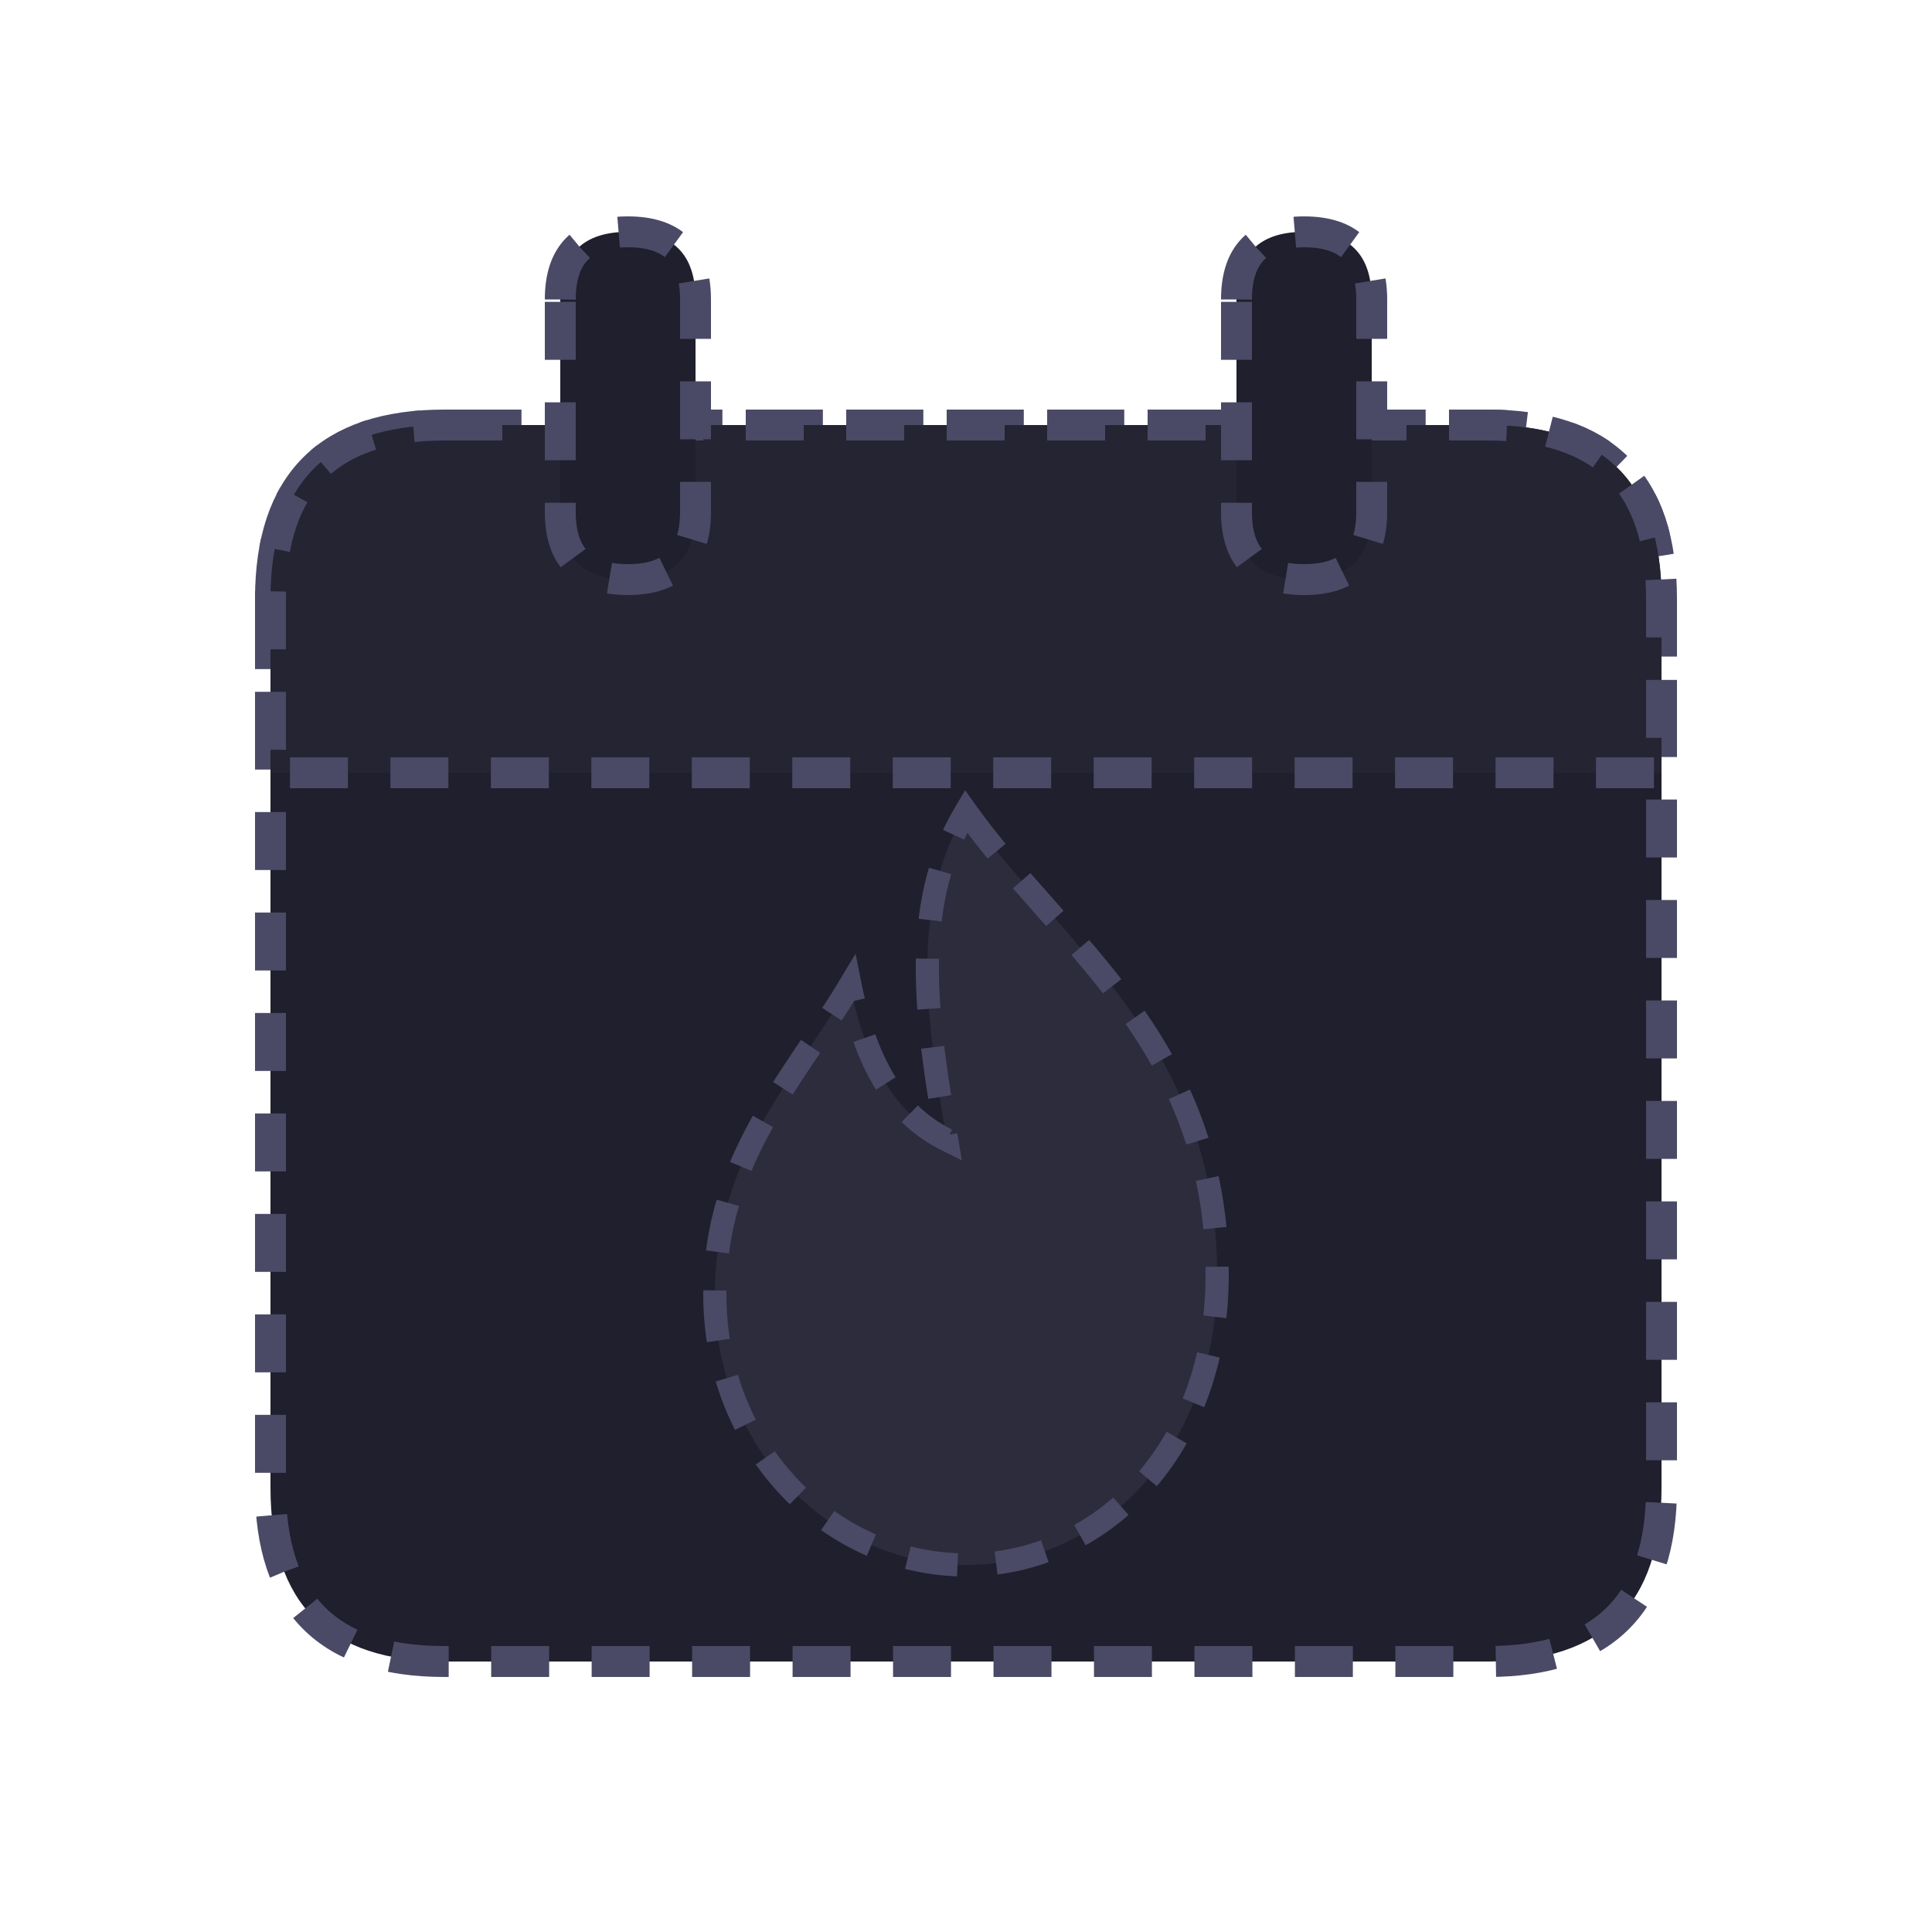
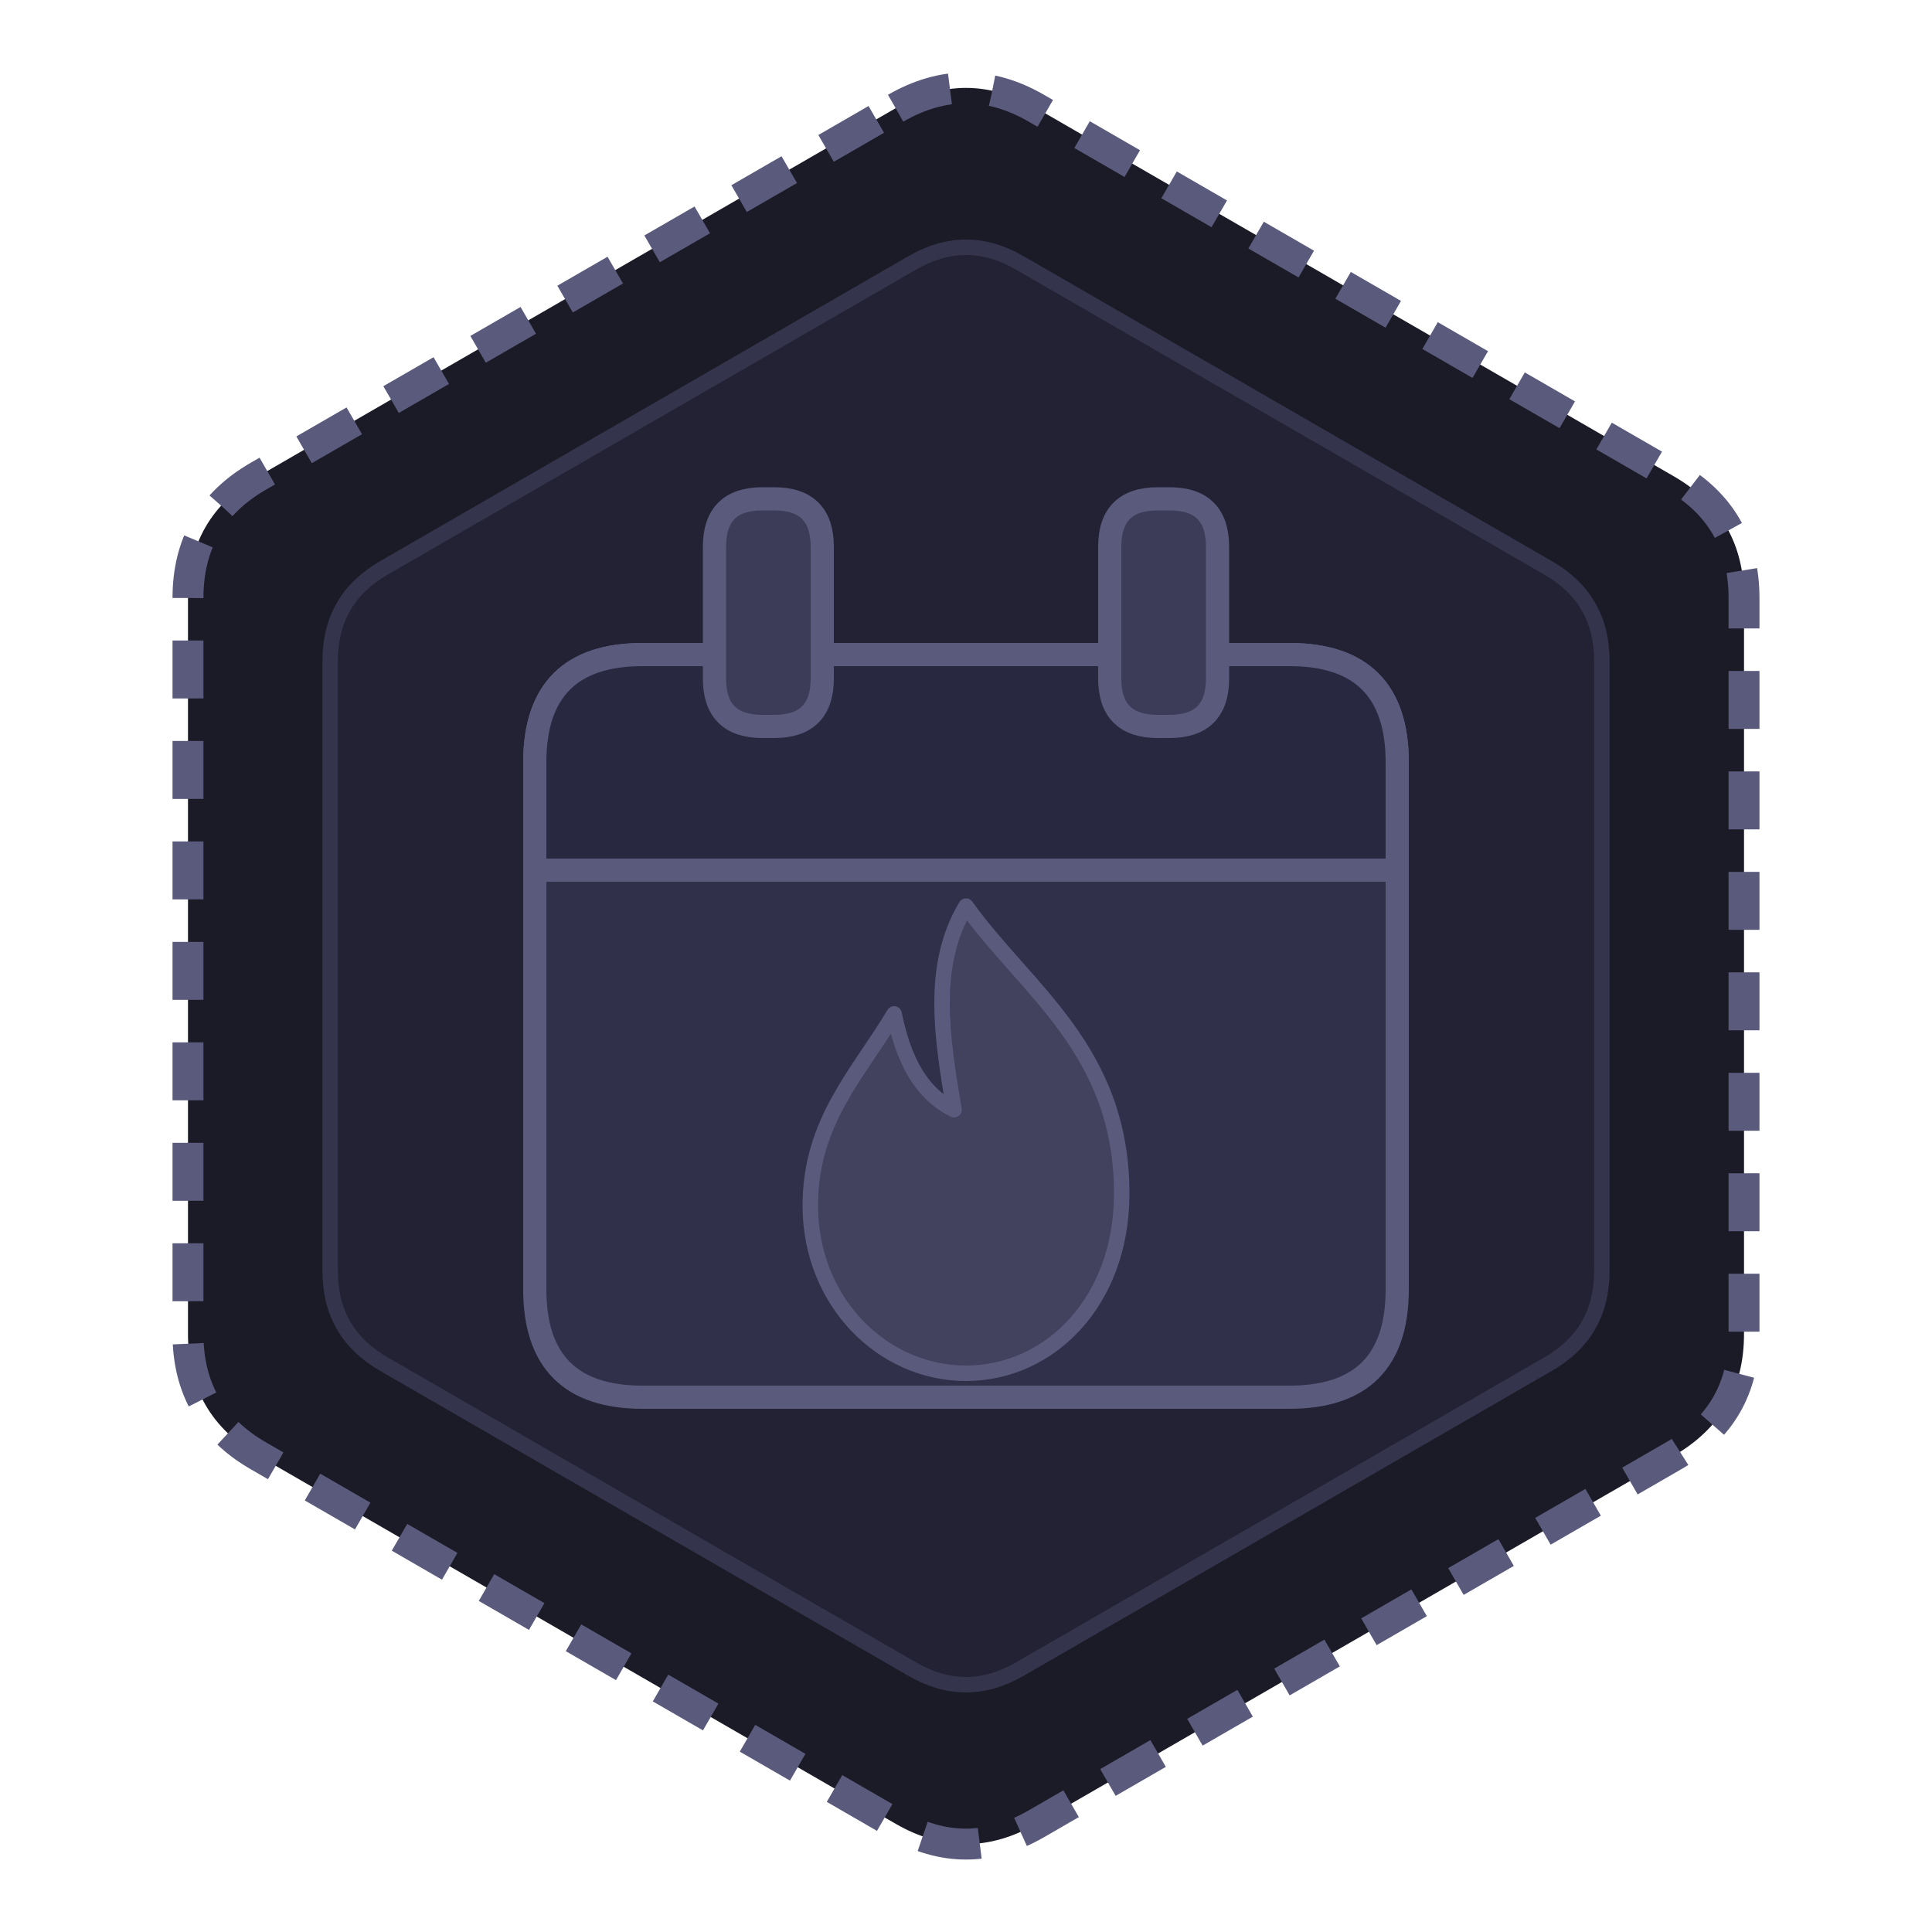
<svg xmlns="http://www.w3.org/2000/svg" width="120" height="120" viewBox="0 0 100 100">
-   <path d="M14,31Q14,22 23,22L77,22Q86,22 86,31L86,77Q86,86 77,86L23,86Q14,86 14,77Z" fill="#1f1f2d" stroke="#4a4a66" stroke-width="1.6" stroke-dasharray="3 2.2" stroke-linejoin="round" />
-   <path d="M23,22L77,22Q86,22 86,31L86,40L14,40L14,31Q14,22 23,22Z" fill="#242433" stroke="#4a4a66" stroke-width="1.6" stroke-dasharray="3 2.2" stroke-linejoin="round" />
-   <path d="M29,15.5Q29,12 32.5,12L32.5,12Q36,12 36,15.5L36,26.5Q36,30 32.5,30L32.5,30Q29,30 29,26.5Z" fill="#1f1f2d" stroke="#4a4a66" stroke-width="1.6" stroke-dasharray="3 2.2" stroke-linejoin="round" />
-   <path d="M64,15.5Q64,12 67.5,12L67.5,12Q71,12 71,15.5L71,26.5Q71,30 67.5,30L67.5,30Q64,30 64,26.5Z" fill="#1f1f2d" stroke="#4a4a66" stroke-width="1.6" stroke-dasharray="3 2.2" stroke-linejoin="round" />
-   <path d="M50,42C55,49 63,54 63,66C63,75 57,81 50,81C43,81 37,75 37,67C37,60 41,56 44,51C45,56 47,58 49,59C48,53 47,47 50,42Z" fill="#2c2c3d" stroke="#4a4a66" stroke-width="1.2" stroke-dasharray="2.6 2" />
+   <path d="M46.36,5.6Q50,3.5 53.64,5.6L86.63,24.65Q90.27,26.75 90.27,30.95L90.27,69.05Q90.27,73.25 86.63,75.35L53.64,94.4Q50,96.5 46.36,94.4L13.37,75.35Q9.73,73.25 9.73,69.05L9.73,30.95Q9.73,26.75 13.37,24.65Z" fill="#1b1b27" stroke="#5a5a7c" stroke-width="1.6" stroke-dasharray="3 2.2" stroke-linejoin="round" />
+   <path d="M47.23,13.6Q50,12 52.77,13.6L80.14,29.4Q82.91,31 82.91,34.2L82.91,65.8Q82.91,69 80.14,70.6L52.77,86.4Q50,88 47.23,86.4L19.86,70.6Q17.09,69 17.09,65.8L17.09,34.2Q17.09,31 19.86,29.4Z" fill="#222234" stroke="#34344c" stroke-width="0.8" stroke-linejoin="round" />
+   <path d="M27.68,39.46Q27.68,33.88 33.26,33.88L66.74,33.88Q72.32,33.88 72.32,39.46L72.32,66.74Q72.32,72.32 66.74,72.32L33.26,72.32Q27.68,72.32 27.68,66.74Z" fill="#30304a" stroke="#5a5a7c" stroke-width="1.2" stroke-linejoin="round" />
+   <path d="M33.26,33.88L66.74,33.88Q72.32,33.88 72.32,39.46L72.32,45.04L27.68,45.04L27.68,39.46Q27.68,33.88 33.26,33.88Z" fill="#282840" stroke="#5a5a7c" stroke-width="1.2" stroke-linejoin="round" />
+   <path d="M36.98,28.3Q36.98,25.82 39.46,25.82L40.08,25.82Q42.56,25.82 42.56,28.3L42.56,35.12Q42.56,37.6 40.08,37.6L39.46,37.6Q36.98,37.6 36.98,35.12Z" fill="#3c3c58" stroke="#5a5a7c" stroke-width="1.2" stroke-linejoin="round" />
+   <path d="M57.44,28.3Q57.44,25.82 59.92,25.82L60.54,25.82Q63.02,25.82 63.02,28.3L63.02,35.12Q63.02,37.6 60.54,37.6L59.92,37.6Q57.44,37.6 57.44,35.12Z" fill="#3c3c58" stroke="#5a5a7c" stroke-width="1.2" stroke-linejoin="round" />
+   <path d="M50,46.9C53.1,51.24 58.06,54.34 58.06,61.78C58.06,67.36 54.34,71.08 50,71.08C45.66,71.08 41.94,67.36 41.94,62.4C41.94,58.06 44.42,55.58 46.28,52.48C46.9,55.58 48.14,56.82 49.38,57.44C48.76,53.72 48.14,50 50,46.9Z" fill="#42425e" stroke="#5a5a7c" stroke-width="0.8" stroke-linejoin="round" />
</svg>
